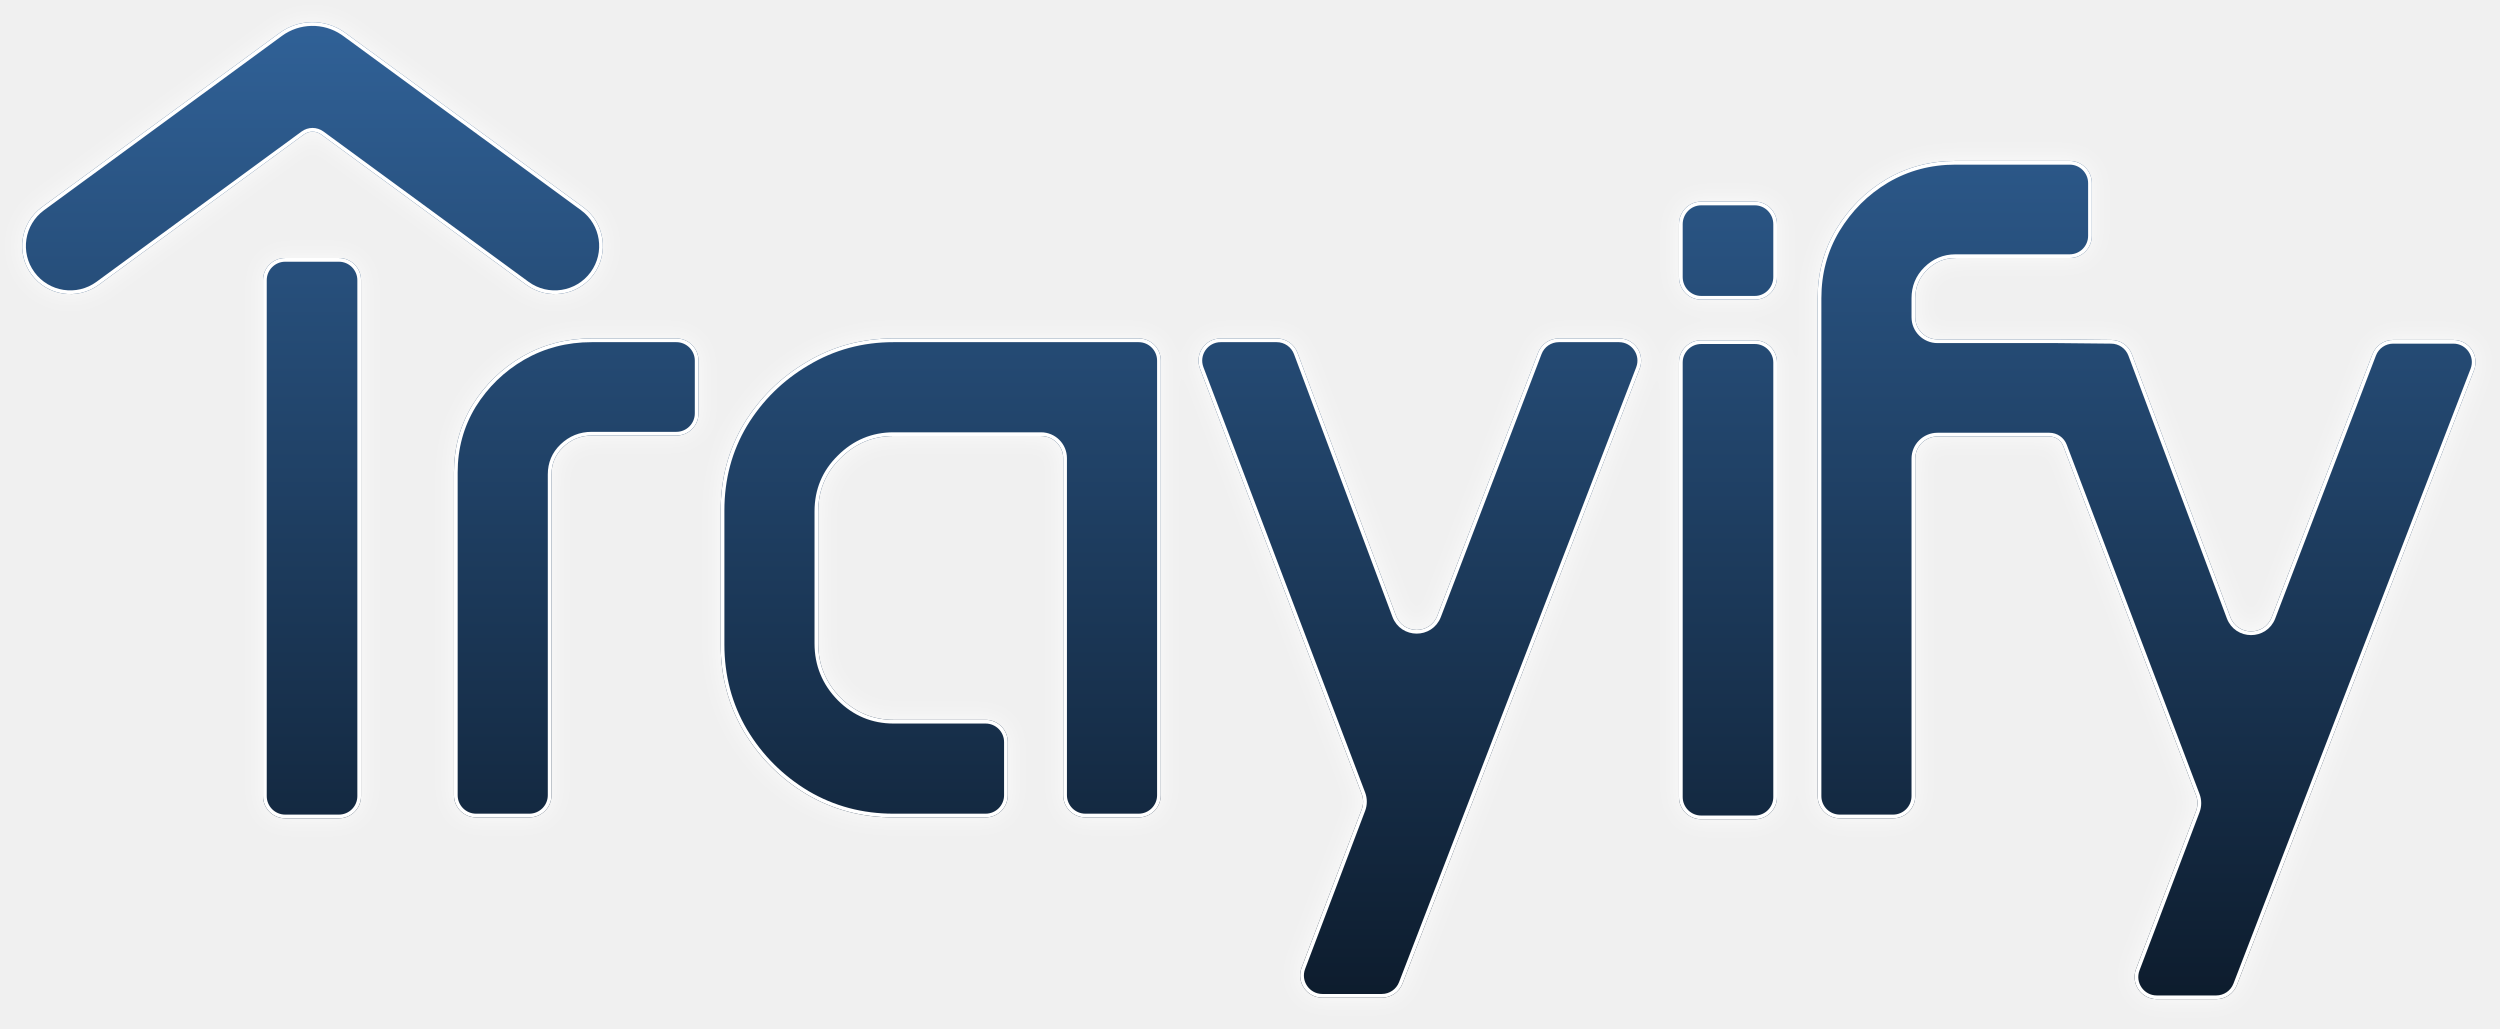
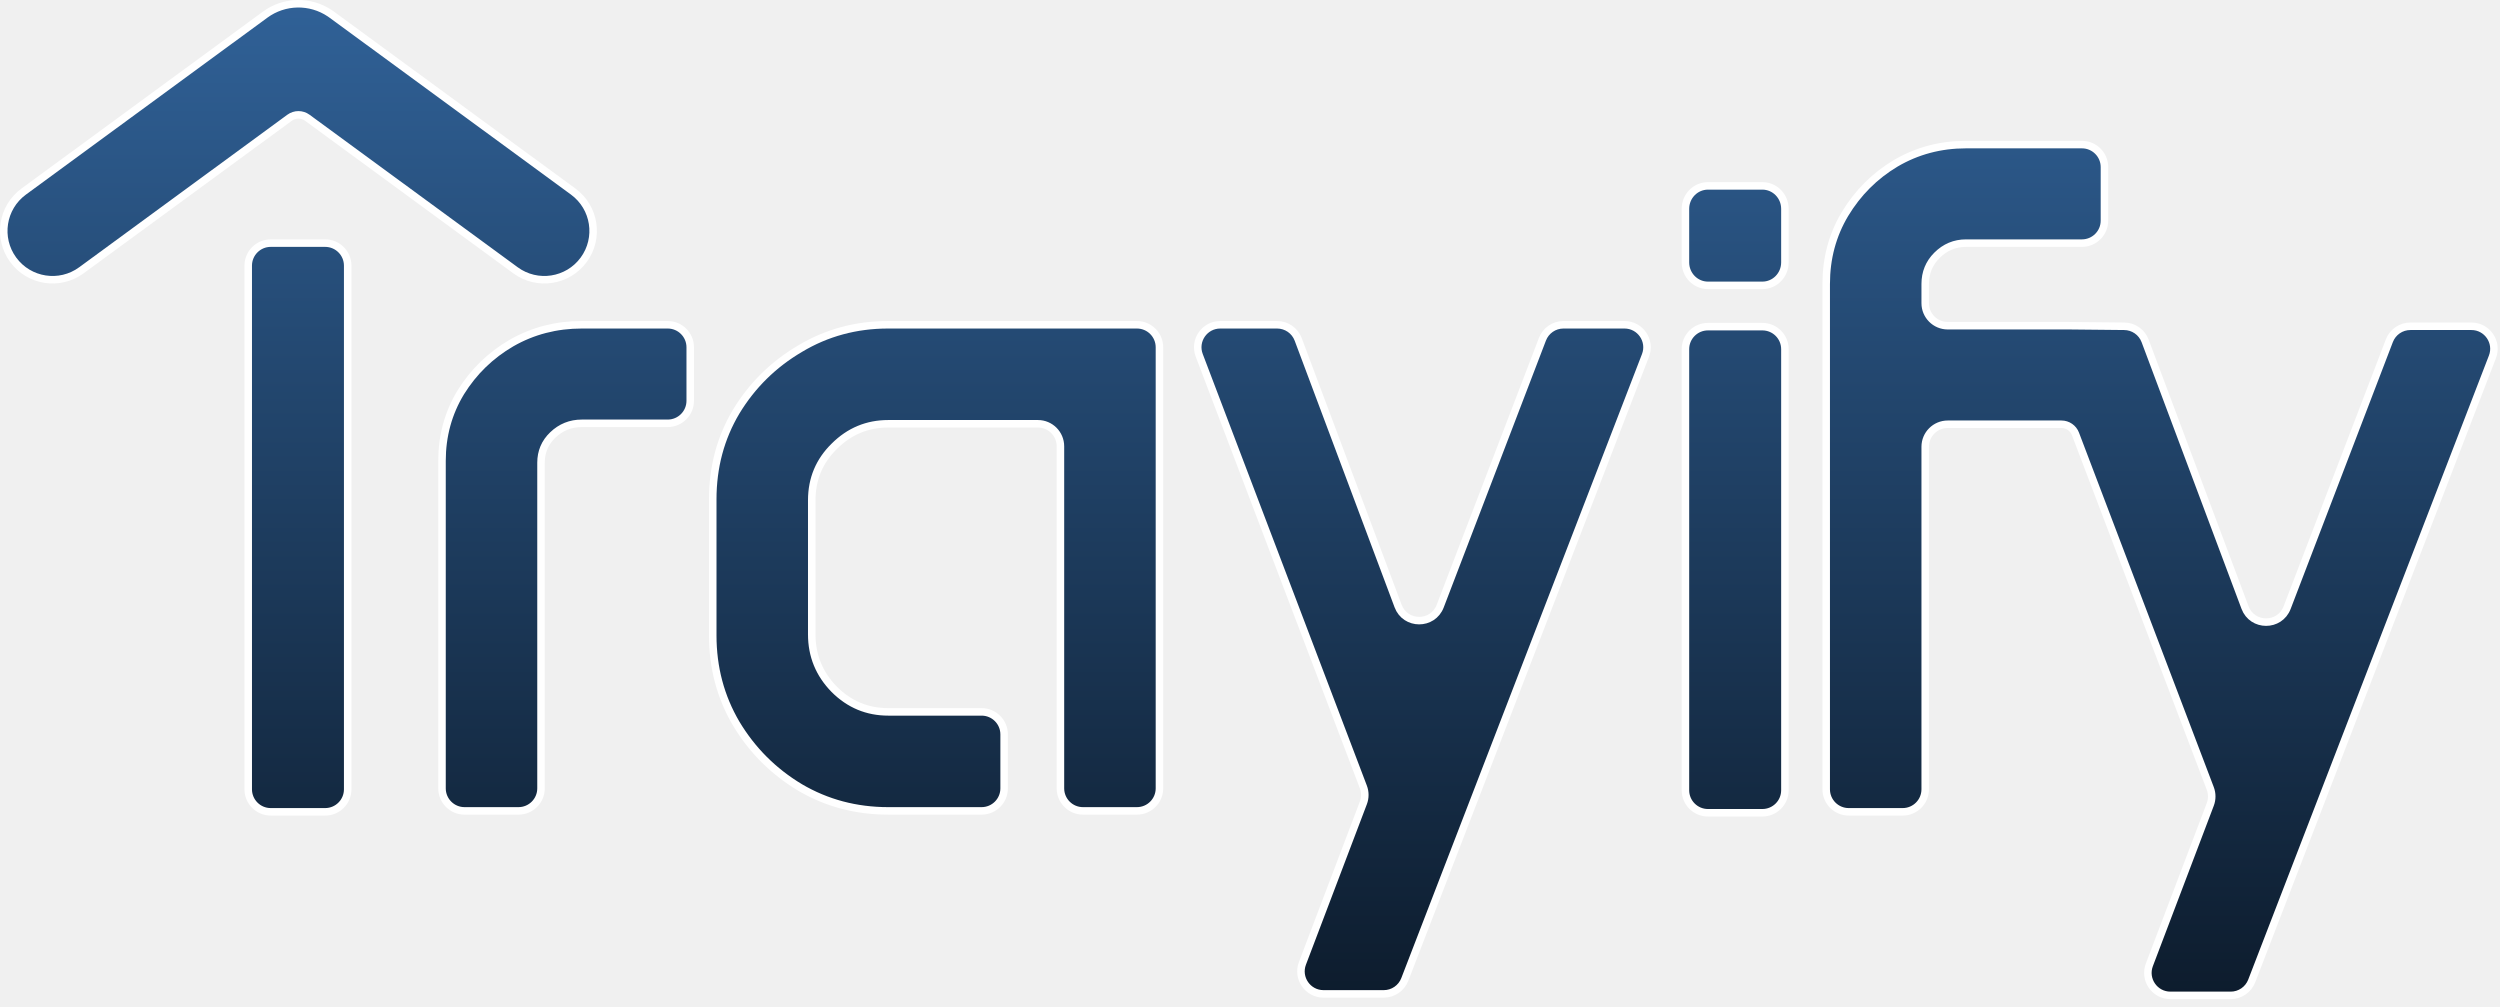
- <svg xmlns="http://www.w3.org/2000/svg" width="338" height="139" viewBox="0 0 338 139" fill="none">
-   <g filter="url(#filter0_d_379_57)">
-     <mask id="path-1-inside-1_379_57" fill="white">
-       <path d="M227 49.01C227 47.353 228.344 46.01 230 46.01H237.25C238.907 46.01 240.25 47.353 240.25 49.01V107.76C240.25 109.417 238.907 110.76 237.25 110.76H230C228.344 110.76 227 109.417 227 107.76V49.01Z" />
-       <path d="M172.611 45.76C173.862 45.76 174.981 46.536 175.42 47.708L188.725 83.219C189.694 85.806 193.347 85.819 194.335 83.24L207.952 47.687C208.397 46.526 209.511 45.76 210.754 45.76H218.88C220.987 45.76 222.438 47.874 221.679 49.84L189.619 132.965C189.172 134.122 188.06 134.885 186.82 134.885H178.789C176.689 134.885 175.239 132.783 175.984 130.82L184.098 109.451C184.359 108.764 184.359 108.006 184.098 107.32L162.237 49.826C161.49 47.863 162.94 45.76 165.041 45.76H172.611Z" />
-       <path d="M97.438 69.01C97.438 64.718 98.48 60.822 100.563 57.322C102.688 53.822 105.521 51.031 109.063 48.947C112.605 46.822 116.521 45.76 120.813 45.76H153.938C155.595 45.76 156.938 47.103 156.938 48.76V107.51C156.938 109.167 155.595 110.51 153.938 110.51H146.75C145.094 110.51 143.75 109.167 143.75 107.51V61.947C143.75 60.291 142.407 58.947 140.75 58.947H120.813C118.021 58.947 115.625 59.947 113.625 61.947C111.625 63.906 110.625 66.302 110.625 69.135V87.01C110.625 89.843 111.625 92.281 113.625 94.323C115.625 96.323 118.021 97.323 120.813 97.323H133.25C134.907 97.323 136.25 98.666 136.25 100.323V107.51C136.25 109.167 134.907 110.51 133.25 110.51H120.813C116.521 110.51 112.605 109.468 109.063 107.385C105.521 105.26 102.688 102.427 100.563 98.885C98.48 95.343 97.438 91.427 97.438 87.135V69.01Z" />
-       <path d="M61.376 63.885C61.376 60.552 62.209 57.51 63.876 54.76C65.584 52.01 67.834 49.822 70.626 48.197C73.459 46.572 76.584 45.76 80.001 45.76H91.438C93.095 45.76 94.438 47.103 94.438 48.76V55.885C94.438 57.542 93.095 58.885 91.438 58.885H80.001C78.501 58.885 77.209 59.406 76.126 60.447C75.084 61.447 74.563 62.677 74.563 64.135V107.51C74.563 109.167 73.22 110.51 71.563 110.51H64.376C62.719 110.51 61.376 109.167 61.376 107.51V63.885Z" />
-       <path d="M45.813 34.885C47.47 34.885 48.813 36.228 48.813 37.885V107.635C48.813 109.292 47.47 110.635 45.813 110.635H38.563C36.906 110.635 35.563 109.292 35.563 107.635V37.885C35.563 36.228 36.906 34.885 38.563 34.885H45.813Z" />
-       <path d="M227 30.318C227 28.629 228.344 27.26 230 27.26H237.25C238.907 27.26 240.25 28.629 240.25 30.318V37.452C240.25 39.141 238.907 40.51 237.25 40.51H230C228.344 40.51 227 39.141 227 37.452V30.318Z" />
-       <path d="M288.23 47.907L301.535 83.419C302.504 86.006 306.158 86.019 307.145 83.44L320.762 47.887C321.207 46.726 322.321 45.96 323.564 45.96H331.69C333.797 45.96 335.248 48.074 334.49 50.039L302.429 133.165C301.982 134.322 300.87 135.085 299.63 135.085H291.599C289.499 135.085 288.049 132.983 288.794 131.02L296.908 109.651C297.169 108.964 297.169 108.206 296.908 107.519L278.953 60.299C278.658 59.523 277.914 59.01 277.083 59.01H261.938C260.281 59.01 258.938 60.353 258.938 62.01V107.635C258.938 109.292 257.595 110.635 255.938 110.635H248.75C247.094 110.635 245.75 109.292 245.75 107.635V40.322C245.75 36.906 246.584 33.802 248.25 31.01C249.959 28.177 252.209 25.927 255 24.26C257.834 22.593 260.959 21.76 264.375 21.76H279.813C281.47 21.76 282.813 23.103 282.813 24.76V31.885C282.813 33.542 281.47 34.885 279.813 34.885H264.375C262.875 34.885 261.584 35.427 260.5 36.51C259.459 37.552 258.938 38.822 258.938 40.322V42.885C258.938 44.542 260.281 45.885 261.938 45.885H278.063L285.421 45.96C286.672 45.96 287.791 46.736 288.23 47.907Z" />
-       <path d="M37.821 4.45C40.377 2.577 43.825 2.518 46.437 4.275L46.687 4.45L78.849 28.017C81.745 30.139 82.372 34.206 80.25 37.102C78.129 39.998 74.061 40.625 71.165 38.503L43.435 18.184C42.732 17.668 41.775 17.668 41.071 18.184L13.342 38.503C10.447 40.625 6.379 39.998 4.257 37.102C2.136 34.206 2.763 30.139 5.659 28.017L37.821 4.45Z" />
-     </mask>
-     <path d="M227 49.01C227 47.353 228.344 46.01 230 46.01H237.25C238.907 46.01 240.25 47.353 240.25 49.01V107.76C240.25 109.417 238.907 110.76 237.25 110.76H230C228.344 110.76 227 109.417 227 107.76V49.01Z" fill="url(#paint0_linear_379_57)" />
-     <path d="M172.611 45.76C173.862 45.76 174.981 46.536 175.42 47.708L188.725 83.219C189.694 85.806 193.347 85.819 194.335 83.24L207.952 47.687C208.397 46.526 209.511 45.76 210.754 45.76H218.88C220.987 45.76 222.438 47.874 221.679 49.84L189.619 132.965C189.172 134.122 188.06 134.885 186.82 134.885H178.789C176.689 134.885 175.239 132.783 175.984 130.82L184.098 109.451C184.359 108.764 184.359 108.006 184.098 107.32L162.237 49.826C161.49 47.863 162.94 45.76 165.041 45.76H172.611Z" fill="url(#paint1_linear_379_57)" />
-     <path d="M97.438 69.01C97.438 64.718 98.48 60.822 100.563 57.322C102.688 53.822 105.521 51.031 109.063 48.947C112.605 46.822 116.521 45.76 120.813 45.76H153.938C155.595 45.76 156.938 47.103 156.938 48.76V107.51C156.938 109.167 155.595 110.51 153.938 110.51H146.75C145.094 110.51 143.75 109.167 143.75 107.51V61.947C143.75 60.291 142.407 58.947 140.75 58.947H120.813C118.021 58.947 115.625 59.947 113.625 61.947C111.625 63.906 110.625 66.302 110.625 69.135V87.01C110.625 89.843 111.625 92.281 113.625 94.323C115.625 96.323 118.021 97.323 120.813 97.323H133.25C134.907 97.323 136.25 98.666 136.25 100.323V107.51C136.25 109.167 134.907 110.51 133.25 110.51H120.813C116.521 110.51 112.605 109.468 109.063 107.385C105.521 105.26 102.688 102.427 100.563 98.885C98.48 95.343 97.438 91.427 97.438 87.135V69.01Z" fill="url(#paint2_linear_379_57)" />
-     <path d="M61.376 63.885C61.376 60.552 62.209 57.51 63.876 54.76C65.584 52.01 67.834 49.822 70.626 48.197C73.459 46.572 76.584 45.76 80.001 45.76H91.438C93.095 45.76 94.438 47.103 94.438 48.76V55.885C94.438 57.542 93.095 58.885 91.438 58.885H80.001C78.501 58.885 77.209 59.406 76.126 60.447C75.084 61.447 74.563 62.677 74.563 64.135V107.51C74.563 109.167 73.22 110.51 71.563 110.51H64.376C62.719 110.51 61.376 109.167 61.376 107.51V63.885Z" fill="url(#paint3_linear_379_57)" />
-     <path d="M45.813 34.885C47.47 34.885 48.813 36.228 48.813 37.885V107.635C48.813 109.292 47.47 110.635 45.813 110.635H38.563C36.906 110.635 35.563 109.292 35.563 107.635V37.885C35.563 36.228 36.906 34.885 38.563 34.885H45.813Z" fill="url(#paint4_linear_379_57)" />
-     <path d="M227 30.318C227 28.629 228.344 27.26 230 27.26H237.25C238.907 27.26 240.25 28.629 240.25 30.318V37.452C240.25 39.141 238.907 40.51 237.25 40.51H230C228.344 40.51 227 39.141 227 37.452V30.318Z" fill="url(#paint5_linear_379_57)" />
-     <path d="M288.23 47.907L301.535 83.419C302.504 86.006 306.158 86.019 307.145 83.44L320.762 47.887C321.207 46.726 322.321 45.96 323.564 45.96H331.69C333.797 45.96 335.248 48.074 334.49 50.039L302.429 133.165C301.982 134.322 300.87 135.085 299.63 135.085H291.599C289.499 135.085 288.049 132.983 288.794 131.02L296.908 109.651C297.169 108.964 297.169 108.206 296.908 107.519L278.953 60.299C278.658 59.523 277.914 59.01 277.083 59.01H261.938C260.281 59.01 258.938 60.353 258.938 62.01V107.635C258.938 109.292 257.595 110.635 255.938 110.635H248.75C247.094 110.635 245.75 109.292 245.75 107.635V40.322C245.75 36.906 246.584 33.802 248.25 31.01C249.959 28.177 252.209 25.927 255 24.26C257.834 22.593 260.959 21.76 264.375 21.76H279.813C281.47 21.76 282.813 23.103 282.813 24.76V31.885C282.813 33.542 281.47 34.885 279.813 34.885H264.375C262.875 34.885 261.584 35.427 260.5 36.51C259.459 37.552 258.938 38.822 258.938 40.322V42.885C258.938 44.542 260.281 45.885 261.938 45.885H278.063L285.421 45.96C286.672 45.96 287.791 46.736 288.23 47.907Z" fill="url(#paint6_linear_379_57)" />
-     <path d="M37.821 4.45C40.377 2.577 43.825 2.518 46.437 4.275L46.687 4.45L78.849 28.017C81.745 30.139 82.372 34.206 80.25 37.102C78.129 39.998 74.061 40.625 71.165 38.503L43.435 18.184C42.732 17.668 41.775 17.668 41.071 18.184L13.342 38.503C10.447 40.625 6.379 39.998 4.257 37.102C2.136 34.206 2.763 30.139 5.659 28.017L37.821 4.45Z" fill="url(#paint7_linear_379_57)" />
-     <path d="M227 49.01C227 47.353 228.344 46.01 230 46.01H237.25C238.907 46.01 240.25 47.353 240.25 49.01V107.76C240.25 109.417 238.907 110.76 237.25 110.76H230C228.344 110.76 227 109.417 227 107.76V49.01Z" stroke="white" mask="url(#path-1-inside-1_379_57)" />
-     <path d="M172.611 45.76C173.862 45.76 174.981 46.536 175.42 47.708L188.725 83.219C189.694 85.806 193.347 85.819 194.335 83.24L207.952 47.687C208.397 46.526 209.511 45.76 210.754 45.76H218.88C220.987 45.76 222.438 47.874 221.679 49.84L189.619 132.965C189.172 134.122 188.06 134.885 186.82 134.885H178.789C176.689 134.885 175.239 132.783 175.984 130.82L184.098 109.451C184.359 108.764 184.359 108.006 184.098 107.32L162.237 49.826C161.49 47.863 162.94 45.76 165.041 45.76H172.611Z" stroke="white" mask="url(#path-1-inside-1_379_57)" />
-     <path d="M97.438 69.01C97.438 64.718 98.48 60.822 100.563 57.322C102.688 53.822 105.521 51.031 109.063 48.947C112.605 46.822 116.521 45.76 120.813 45.76H153.938C155.595 45.76 156.938 47.103 156.938 48.76V107.51C156.938 109.167 155.595 110.51 153.938 110.51H146.75C145.094 110.51 143.75 109.167 143.75 107.51V61.947C143.75 60.291 142.407 58.947 140.75 58.947H120.813C118.021 58.947 115.625 59.947 113.625 61.947C111.625 63.906 110.625 66.302 110.625 69.135V87.01C110.625 89.843 111.625 92.281 113.625 94.323C115.625 96.323 118.021 97.323 120.813 97.323H133.25C134.907 97.323 136.25 98.666 136.25 100.323V107.51C136.25 109.167 134.907 110.51 133.25 110.51H120.813C116.521 110.51 112.605 109.468 109.063 107.385C105.521 105.26 102.688 102.427 100.563 98.885C98.48 95.343 97.438 91.427 97.438 87.135V69.01Z" stroke="white" mask="url(#path-1-inside-1_379_57)" />
-     <path d="M61.376 63.885C61.376 60.552 62.209 57.51 63.876 54.76C65.584 52.01 67.834 49.822 70.626 48.197C73.459 46.572 76.584 45.76 80.001 45.76H91.438C93.095 45.76 94.438 47.103 94.438 48.76V55.885C94.438 57.542 93.095 58.885 91.438 58.885H80.001C78.501 58.885 77.209 59.406 76.126 60.447C75.084 61.447 74.563 62.677 74.563 64.135V107.51C74.563 109.167 73.22 110.51 71.563 110.51H64.376C62.719 110.51 61.376 109.167 61.376 107.51V63.885Z" stroke="white" mask="url(#path-1-inside-1_379_57)" />
-     <path d="M45.813 34.885C47.47 34.885 48.813 36.228 48.813 37.885V107.635C48.813 109.292 47.47 110.635 45.813 110.635H38.563C36.906 110.635 35.563 109.292 35.563 107.635V37.885C35.563 36.228 36.906 34.885 38.563 34.885H45.813Z" stroke="white" mask="url(#path-1-inside-1_379_57)" />
-     <path d="M227 30.318C227 28.629 228.344 27.26 230 27.26H237.25C238.907 27.26 240.25 28.629 240.25 30.318V37.452C240.25 39.141 238.907 40.51 237.25 40.51H230C228.344 40.51 227 39.141 227 37.452V30.318Z" stroke="white" mask="url(#path-1-inside-1_379_57)" />
-     <path d="M288.23 47.907L301.535 83.419C302.504 86.006 306.158 86.019 307.145 83.44L320.762 47.887C321.207 46.726 322.321 45.96 323.564 45.96H331.69C333.797 45.96 335.248 48.074 334.49 50.039L302.429 133.165C301.982 134.322 300.87 135.085 299.63 135.085H291.599C289.499 135.085 288.049 132.983 288.794 131.02L296.908 109.651C297.169 108.964 297.169 108.206 296.908 107.519L278.953 60.299C278.658 59.523 277.914 59.01 277.083 59.01H261.938C260.281 59.01 258.938 60.353 258.938 62.01V107.635C258.938 109.292 257.595 110.635 255.938 110.635H248.75C247.094 110.635 245.75 109.292 245.75 107.635V40.322C245.75 36.906 246.584 33.802 248.25 31.01C249.959 28.177 252.209 25.927 255 24.26C257.834 22.593 260.959 21.76 264.375 21.76H279.813C281.47 21.76 282.813 23.103 282.813 24.76V31.885C282.813 33.542 281.47 34.885 279.813 34.885H264.375C262.875 34.885 261.584 35.427 260.5 36.51C259.459 37.552 258.938 38.822 258.938 40.322V42.885C258.938 44.542 260.281 45.885 261.938 45.885H278.063L285.421 45.96C286.672 45.96 287.791 46.736 288.23 47.907Z" stroke="white" mask="url(#path-1-inside-1_379_57)" />
-     <path d="M37.821 4.45C40.377 2.577 43.825 2.518 46.437 4.275L46.687 4.45L78.849 28.017C81.745 30.139 82.372 34.206 80.25 37.102C78.129 39.998 74.061 40.625 71.165 38.503L43.435 18.184C42.732 17.668 41.775 17.668 41.071 18.184L13.342 38.503C10.447 40.625 6.379 39.998 4.257 37.102C2.136 34.206 2.763 30.139 5.659 28.017L37.821 4.45Z" stroke="white" mask="url(#path-1-inside-1_379_57)" />
-   </g>
+ <svg xmlns="http://www.w3.org/2000/svg" width="333" height="134" viewBox="0 0 333 134" fill="none">
+   <path d="M224.5 46.51C224.5 44.853 225.844 43.51 227.5 43.51H234.75C236.407 43.51 237.75 44.853 237.75 46.51V105.26C237.75 106.917 236.407 108.26 234.75 108.26H227.5C225.844 108.26 224.5 106.917 224.5 105.26V46.51Z" fill="url(#paint0_linear_379_57)" />
+   <path d="M170.111 43.26C171.362 43.26 172.481 44.036 172.92 45.208L186.225 80.719C187.194 83.306 190.847 83.319 191.835 80.74L205.452 45.187C205.897 44.026 207.011 43.26 208.254 43.26H216.38C218.487 43.26 219.938 45.374 219.179 47.34L187.119 130.465C186.672 131.622 185.56 132.385 184.32 132.385H176.289C174.189 132.385 172.739 130.283 173.484 128.32L181.598 106.951C181.859 106.264 181.859 105.506 181.598 104.82L159.737 47.326C158.99 45.363 160.44 43.26 162.541 43.26H170.111Z" fill="url(#paint1_linear_379_57)" />
+   <path d="M94.938 66.51C94.938 62.218 95.98 58.322 98.063 54.822C100.188 51.322 103.021 48.531 106.563 46.447C110.105 44.322 114.021 43.26 118.313 43.26H151.438C153.095 43.26 154.438 44.603 154.438 46.26V105.01C154.438 106.667 153.095 108.01 151.438 108.01H144.25C142.594 108.01 141.25 106.667 141.25 105.01V59.447C141.25 57.791 139.907 56.447 138.25 56.447H118.313C115.521 56.447 113.125 57.447 111.125 59.447C109.125 61.406 108.125 63.802 108.125 66.635V84.51C108.125 87.343 109.125 89.781 111.125 91.823C113.125 93.823 115.521 94.823 118.313 94.823H130.75C132.407 94.823 133.75 96.166 133.75 97.823V105.01C133.75 106.667 132.407 108.01 130.75 108.01H118.313C114.021 108.01 110.105 106.968 106.563 104.885C103.021 102.76 100.188 99.927 98.063 96.385C95.98 92.843 94.938 88.927 94.938 84.635V66.51Z" fill="url(#paint2_linear_379_57)" />
+   <path d="M58.876 61.385C58.876 58.052 59.709 55.01 61.376 52.26C63.084 49.51 65.334 47.322 68.126 45.697C70.959 44.072 74.084 43.26 77.501 43.26H88.938C90.595 43.26 91.938 44.603 91.938 46.26V53.385C91.938 55.042 90.595 56.385 88.938 56.385H77.501C76.001 56.385 74.709 56.906 73.626 57.947C72.584 58.947 72.063 60.177 72.063 61.635V105.01C72.063 106.667 70.72 108.01 69.063 108.01H61.876C60.219 108.01 58.876 106.667 58.876 105.01V61.385Z" fill="url(#paint3_linear_379_57)" />
+   <path d="M43.313 32.385C44.97 32.385 46.313 33.728 46.313 35.385V105.135C46.313 106.792 44.97 108.135 43.313 108.135H36.063C34.406 108.135 33.063 106.792 33.063 105.135V35.385C33.063 33.728 34.406 32.385 36.063 32.385H43.313Z" fill="url(#paint4_linear_379_57)" />
+   <path d="M224.5 27.818C224.5 26.129 225.844 24.76 227.5 24.76H234.75C236.407 24.76 237.75 26.129 237.75 27.818V34.952C237.75 36.641 236.407 38.01 234.75 38.01H227.5C225.844 38.01 224.5 36.641 224.5 34.952V27.818Z" fill="url(#paint5_linear_379_57)" />
+   <path d="M285.73 45.407L299.035 80.919C300.004 83.506 303.658 83.519 304.645 80.94L318.262 45.387C318.707 44.226 319.821 43.46 321.064 43.46H329.19C331.297 43.46 332.748 45.574 331.99 47.539L299.929 130.665C299.482 131.822 298.37 132.585 297.13 132.585H289.099C286.999 132.585 285.549 130.483 286.294 128.52L294.408 107.151C294.669 106.464 294.669 105.706 294.408 105.019L276.453 57.799C276.158 57.023 275.414 56.51 274.583 56.51H259.438C257.781 56.51 256.438 57.853 256.438 59.51V105.135C256.438 106.792 255.095 108.135 253.438 108.135H246.25C244.594 108.135 243.25 106.792 243.25 105.135V37.822C243.25 34.406 244.084 31.302 245.75 28.51C247.459 25.677 249.709 23.427 252.5 21.76C255.334 20.093 258.459 19.26 261.875 19.26H277.313C278.97 19.26 280.313 20.603 280.313 22.26V29.385C280.313 31.042 278.97 32.385 277.313 32.385H261.875C260.375 32.385 259.084 32.927 258 34.01C256.959 35.052 256.438 36.322 256.438 37.822V40.385C256.438 42.042 257.781 43.385 259.438 43.385H275.563L282.921 43.46C284.172 43.46 285.291 44.236 285.73 45.407Z" fill="url(#paint6_linear_379_57)" />
+   <path d="M35.321 1.95C37.877 0.077 41.325 0.018 43.937 1.775L44.187 1.95L76.349 25.517C79.245 27.639 79.872 31.706 77.75 34.602C75.629 37.498 71.561 38.125 68.665 36.003L40.935 15.684C40.232 15.168 39.275 15.168 38.571 15.684L10.842 36.003C7.947 38.125 3.879 37.498 1.757 34.602C-0.364 31.706 0.263 27.639 3.159 25.517L35.321 1.95Z" fill="url(#paint7_linear_379_57)" />
+   <path d="M224.5 46.51C224.5 44.853 225.844 43.51 227.5 43.51H234.75C236.407 43.51 237.75 44.853 237.75 46.51V105.26C237.75 106.917 236.407 108.26 234.75 108.26H227.5C225.844 108.26 224.5 106.917 224.5 105.26V46.51Z" stroke="white" />
+   <path d="M170.111 43.26C171.362 43.26 172.481 44.036 172.92 45.208L186.225 80.719C187.194 83.306 190.847 83.319 191.835 80.74L205.452 45.187C205.897 44.026 207.011 43.26 208.254 43.26H216.38C218.487 43.26 219.938 45.374 219.179 47.34L187.119 130.465C186.672 131.622 185.56 132.385 184.32 132.385H176.289C174.189 132.385 172.739 130.283 173.484 128.32L181.598 106.951C181.859 106.264 181.859 105.506 181.598 104.82L159.737 47.326C158.99 45.363 160.44 43.26 162.541 43.26H170.111Z" stroke="white" />
+   <path d="M94.938 66.51C94.938 62.218 95.98 58.322 98.063 54.822C100.188 51.322 103.021 48.531 106.563 46.447C110.105 44.322 114.021 43.26 118.313 43.26H151.438C153.095 43.26 154.438 44.603 154.438 46.26V105.01C154.438 106.667 153.095 108.01 151.438 108.01H144.25C142.594 108.01 141.25 106.667 141.25 105.01V59.447C141.25 57.791 139.907 56.447 138.25 56.447H118.313C115.521 56.447 113.125 57.447 111.125 59.447C109.125 61.406 108.125 63.802 108.125 66.635V84.51C108.125 87.343 109.125 89.781 111.125 91.823C113.125 93.823 115.521 94.823 118.313 94.823H130.75C132.407 94.823 133.75 96.166 133.75 97.823V105.01C133.75 106.667 132.407 108.01 130.75 108.01H118.313C114.021 108.01 110.105 106.968 106.563 104.885C103.021 102.76 100.188 99.927 98.063 96.385C95.98 92.843 94.938 88.927 94.938 84.635V66.51Z" stroke="white" />
+   <path d="M58.876 61.385C58.876 58.052 59.709 55.01 61.376 52.26C63.084 49.51 65.334 47.322 68.126 45.697C70.959 44.072 74.084 43.26 77.501 43.26H88.938C90.595 43.26 91.938 44.603 91.938 46.26V53.385C91.938 55.042 90.595 56.385 88.938 56.385H77.501C76.001 56.385 74.709 56.906 73.626 57.947C72.584 58.947 72.063 60.177 72.063 61.635V105.01C72.063 106.667 70.72 108.01 69.063 108.01H61.876C60.219 108.01 58.876 106.667 58.876 105.01V61.385Z" stroke="white" />
+   <path d="M43.313 32.385C44.97 32.385 46.313 33.728 46.313 35.385V105.135C46.313 106.792 44.97 108.135 43.313 108.135H36.063C34.406 108.135 33.063 106.792 33.063 105.135V35.385C33.063 33.728 34.406 32.385 36.063 32.385H43.313Z" stroke="white" />
+   <path d="M224.5 27.818C224.5 26.129 225.844 24.76 227.5 24.76H234.75C236.407 24.76 237.75 26.129 237.75 27.818V34.952C237.75 36.641 236.407 38.01 234.75 38.01H227.5C225.844 38.01 224.5 36.641 224.5 34.952V27.818Z" stroke="white" />
+   <path d="M285.73 45.407L299.035 80.919C300.004 83.506 303.658 83.519 304.645 80.94L318.262 45.387C318.707 44.226 319.821 43.46 321.064 43.46H329.19C331.297 43.46 332.748 45.574 331.99 47.539L299.929 130.665C299.482 131.822 298.37 132.585 297.13 132.585H289.099C286.999 132.585 285.549 130.483 286.294 128.52L294.408 107.151C294.669 106.464 294.669 105.706 294.408 105.019L276.453 57.799C276.158 57.023 275.414 56.51 274.583 56.51H259.438C257.781 56.51 256.438 57.853 256.438 59.51V105.135C256.438 106.792 255.095 108.135 253.438 108.135H246.25C244.594 108.135 243.25 106.792 243.25 105.135V37.822C243.25 34.406 244.084 31.302 245.75 28.51C247.459 25.677 249.709 23.427 252.5 21.76C255.334 20.093 258.459 19.26 261.875 19.26H277.313C278.97 19.26 280.313 20.603 280.313 22.26V29.385C280.313 31.042 278.97 32.385 277.313 32.385H261.875C260.375 32.385 259.084 32.927 258 34.01C256.959 35.052 256.438 36.322 256.438 37.822V40.385C256.438 42.042 257.781 43.385 259.438 43.385H275.563L282.921 43.46C284.172 43.46 285.291 44.236 285.73 45.407Z" stroke="white" />
+   <path d="M35.321 1.95C37.877 0.077 41.325 0.018 43.937 1.775L44.187 1.95L76.349 25.517C79.245 27.639 79.872 31.706 77.75 34.602C75.629 37.498 71.561 38.125 68.665 36.003L40.935 15.684C40.232 15.168 39.275 15.168 38.571 15.684L10.842 36.003C7.947 38.125 3.879 37.498 1.757 34.602C-0.364 31.706 0.263 27.639 3.159 25.517L35.321 1.95Z" stroke="white" />
  <defs>
-     <filter id="filter0_d_379_57" x="0" y="0" width="337.693" height="138.085" filterUnits="userSpaceOnUse" color-interpolation-filters="sRGB">
-       <feFlood flood-opacity="0" result="BackgroundImageFix" />
-       <feColorMatrix in="SourceAlpha" type="matrix" values="0 0 0 0 0 0 0 0 0 0 0 0 0 0 0 0 0 0 127 0" result="hardAlpha" />
-       <feOffset />
-       <feGaussianBlur stdDeviation="1.5" />
-       <feComposite in2="hardAlpha" operator="out" />
-       <feColorMatrix type="matrix" values="0 0 0 0 1 0 0 0 0 1 0 0 0 0 1 0 0 0 0.75 0" />
-       <feBlend mode="normal" in2="BackgroundImageFix" result="effect1_dropShadow_379_57" />
-       <feBlend mode="normal" in="SourceGraphic" in2="effect1_dropShadow_379_57" result="shape" />
-     </filter>
-     <linearGradient id="paint0_linear_379_57" x1="42.254" y1="3" x2="42.254" y2="135" gradientUnits="userSpaceOnUse">
+     <linearGradient id="paint0_linear_379_57" x1="39.754" y1="0.5" x2="39.754" y2="132.5" gradientUnits="userSpaceOnUse">
      <stop stop-color="#306197" />
      <stop offset="1" stop-color="#0D1C2D" />
    </linearGradient>
-     <linearGradient id="paint1_linear_379_57" x1="42.254" y1="3" x2="42.254" y2="135" gradientUnits="userSpaceOnUse">
+     <linearGradient id="paint1_linear_379_57" x1="39.754" y1="0.5" x2="39.754" y2="132.5" gradientUnits="userSpaceOnUse">
      <stop stop-color="#306197" />
      <stop offset="1" stop-color="#0D1C2D" />
    </linearGradient>
-     <linearGradient id="paint2_linear_379_57" x1="42.254" y1="3" x2="42.254" y2="135" gradientUnits="userSpaceOnUse">
+     <linearGradient id="paint2_linear_379_57" x1="39.754" y1="0.5" x2="39.754" y2="132.5" gradientUnits="userSpaceOnUse">
      <stop stop-color="#306197" />
      <stop offset="1" stop-color="#0D1C2D" />
    </linearGradient>
-     <linearGradient id="paint3_linear_379_57" x1="42.254" y1="3" x2="42.254" y2="135" gradientUnits="userSpaceOnUse">
+     <linearGradient id="paint3_linear_379_57" x1="39.754" y1="0.5" x2="39.754" y2="132.5" gradientUnits="userSpaceOnUse">
      <stop stop-color="#306197" />
      <stop offset="1" stop-color="#0D1C2D" />
    </linearGradient>
-     <linearGradient id="paint4_linear_379_57" x1="42.254" y1="3" x2="42.254" y2="135" gradientUnits="userSpaceOnUse">
+     <linearGradient id="paint4_linear_379_57" x1="39.754" y1="0.5" x2="39.754" y2="132.5" gradientUnits="userSpaceOnUse">
      <stop stop-color="#306197" />
      <stop offset="1" stop-color="#0D1C2D" />
    </linearGradient>
-     <linearGradient id="paint5_linear_379_57" x1="42.254" y1="3" x2="42.254" y2="135" gradientUnits="userSpaceOnUse">
+     <linearGradient id="paint5_linear_379_57" x1="39.754" y1="0.5" x2="39.754" y2="132.5" gradientUnits="userSpaceOnUse">
      <stop stop-color="#306197" />
      <stop offset="1" stop-color="#0D1C2D" />
    </linearGradient>
-     <linearGradient id="paint6_linear_379_57" x1="42.254" y1="3" x2="42.254" y2="135" gradientUnits="userSpaceOnUse">
+     <linearGradient id="paint6_linear_379_57" x1="39.754" y1="0.5" x2="39.754" y2="132.5" gradientUnits="userSpaceOnUse">
      <stop stop-color="#306197" />
      <stop offset="1" stop-color="#0D1C2D" />
    </linearGradient>
-     <linearGradient id="paint7_linear_379_57" x1="42.254" y1="3" x2="42.254" y2="135" gradientUnits="userSpaceOnUse">
+     <linearGradient id="paint7_linear_379_57" x1="39.754" y1="0.5" x2="39.754" y2="132.5" gradientUnits="userSpaceOnUse">
      <stop stop-color="#306197" />
      <stop offset="1" stop-color="#0D1C2D" />
    </linearGradient>
  </defs>
</svg>
